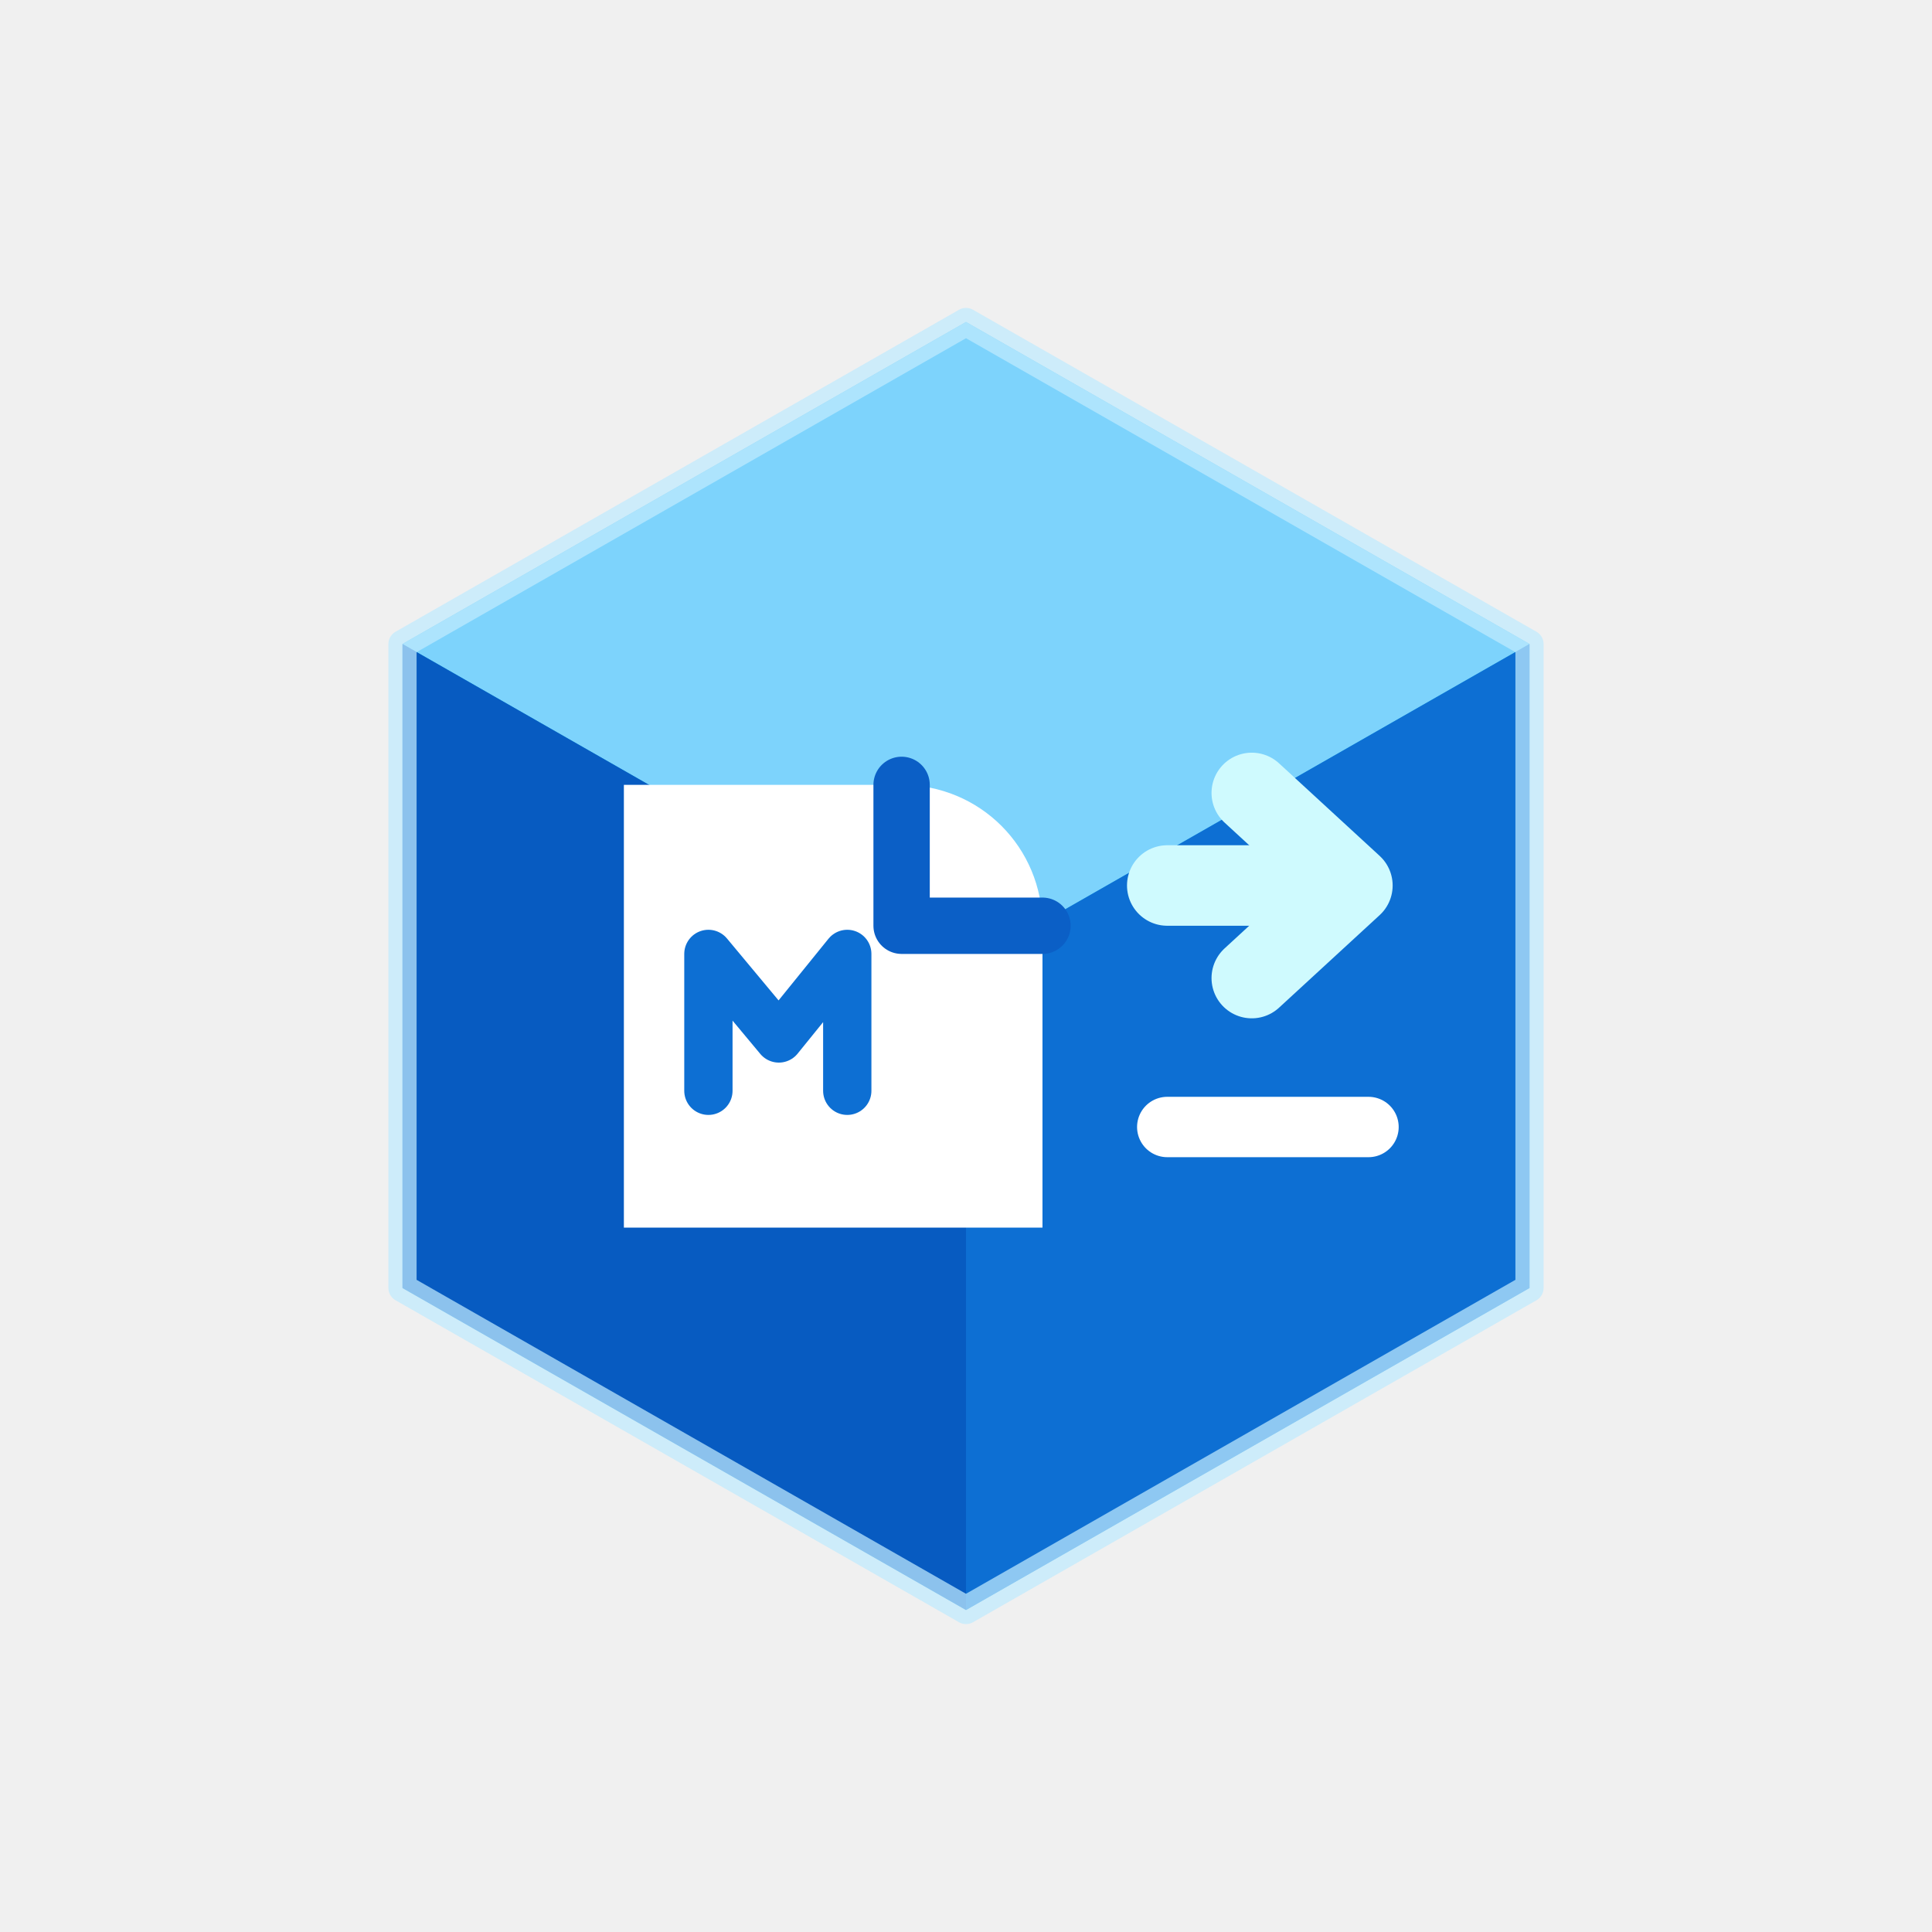
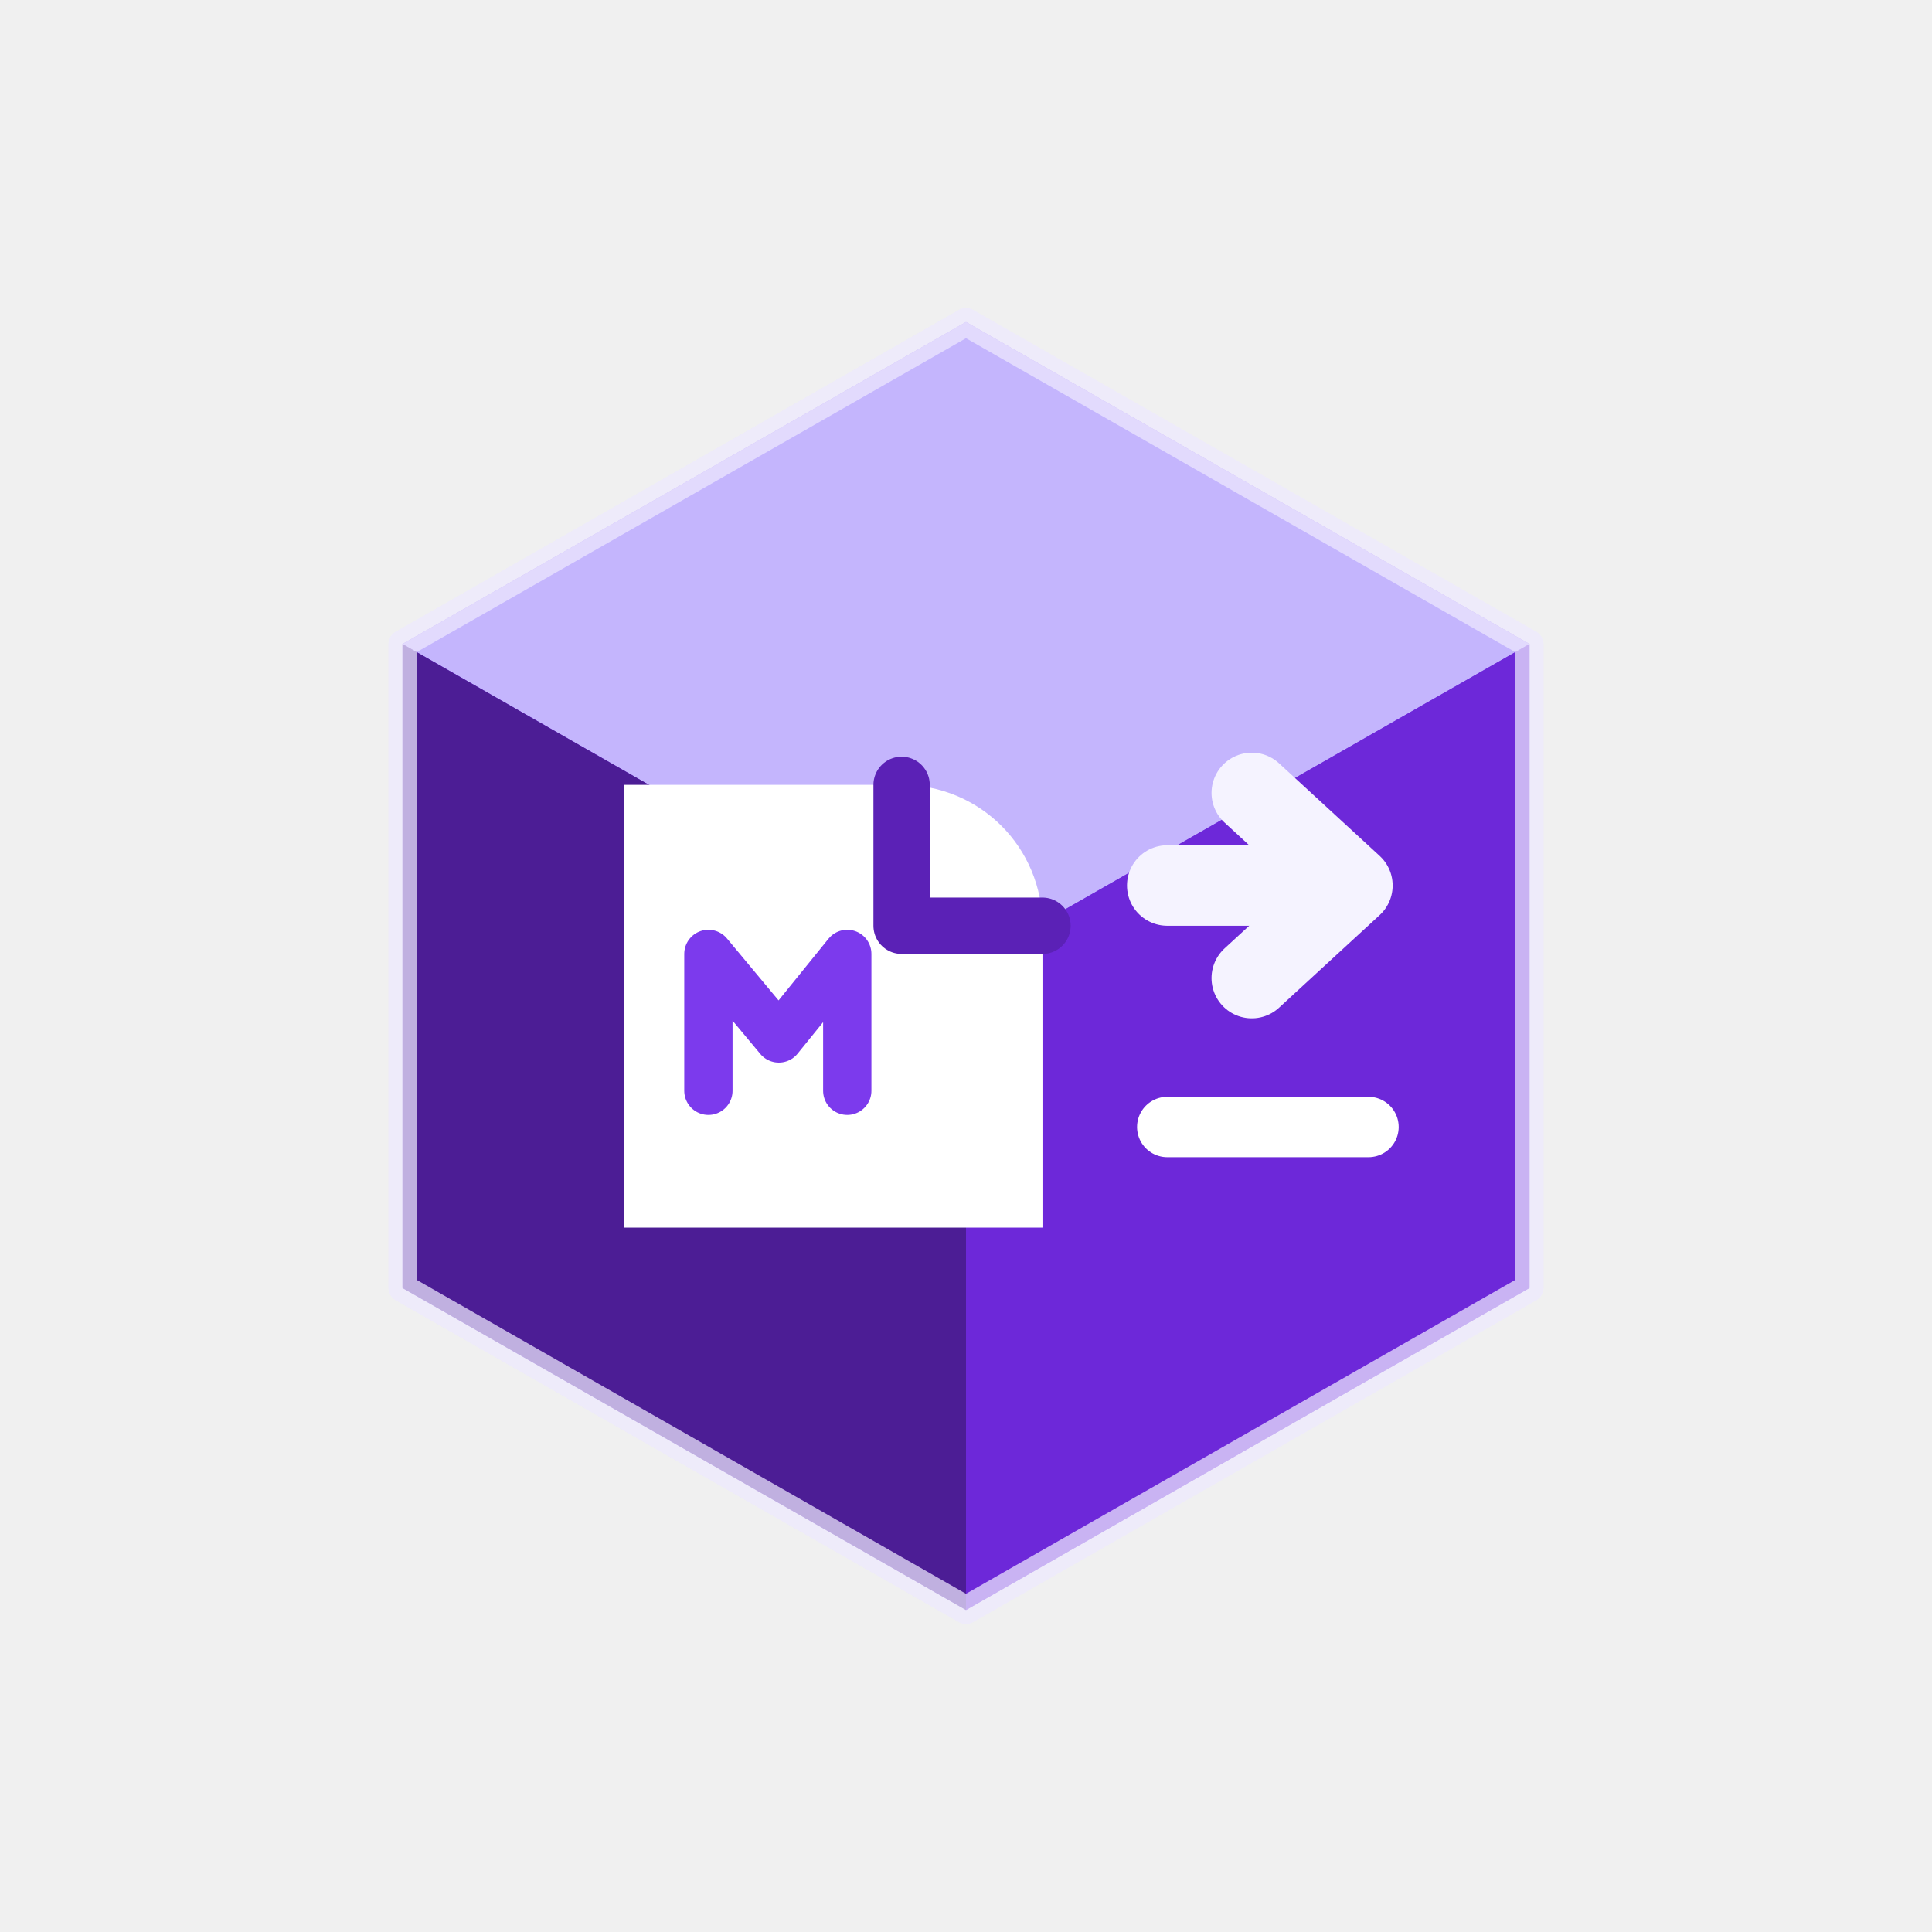
<svg xmlns="http://www.w3.org/2000/svg" width="96" height="96" viewBox="0 0 96 96" fill="none" role="img" aria-labelledby="title desc">
-   <path d="M48 16L76 32V64L48 80L20 64V32L48 16Z" fill="#0EA5E9" />
-   <path d="M48 16L76 32L48 48L20 32L48 16Z" fill="#7DD3FC" />
-   <path d="M48 48L76 32V64L48 80V48Z" fill="#0D6FD3" />
-   <path d="M48 48V80L20 64V32L48 48Z" fill="#075BC1" />
-   <path d="M48 16L76 32V64L48 80L20 64V32L48 16Z" stroke="#BFEAFE" stroke-width="1.4" stroke-linejoin="round" opacity="0.72" />
+   <path d="M48 16L76 32V64L48 80L20 64V32L48 16Z" fill="#7C3AED" />
+   <path d="M48 16L76 32L48 48L20 32L48 16Z" fill="#C4B5FD" />
+   <path d="M48 48L76 32V64L48 80V48Z" fill="#6D28D9" />
+   <path d="M48 48V80L20 64V32L48 48Z" fill="#4C1D95" />
+   <path d="M48 16L76 32V64L48 80L20 64V32L48 16Z" stroke="#EDE9FE" stroke-width="1.4" stroke-linejoin="round" opacity="0.72" />
  <path d="M31 39H44.8C48.7 39 51.8 42.1 51.8 46V61H31V39Z" fill="#FFFFFF" />
-   <path d="M51.8 46H44.8V39" stroke="#0B5FC6" stroke-width="2.8" stroke-linecap="round" stroke-linejoin="round" />
-   <path d="M35.2 54.2V47.4L38.7 51.6L42.1 47.4V54.2" stroke="#0D6FD3" stroke-width="2.4" stroke-linecap="round" stroke-linejoin="round" />
-   <path d="M58 44H66.5" stroke="#CFFAFE" stroke-width="4" stroke-linecap="round" />
-   <path d="M62.2 39.4L67.2 44L62.2 48.6" stroke="#CFFAFE" stroke-width="4" stroke-linecap="round" stroke-linejoin="round" />
+   <path d="M51.8 46H44.8V39" stroke="#5B21B6" stroke-width="2.8" stroke-linecap="round" stroke-linejoin="round" />
+   <path d="M35.2 54.2V47.4L38.7 51.6L42.1 47.4V54.2" stroke="#7C3AED" stroke-width="2.4" stroke-linecap="round" stroke-linejoin="round" />
+   <path d="M58 44H66.5" stroke="#F5F3FF" stroke-width="4" stroke-linecap="round" />
+   <path d="M62.2 39.4L67.2 44L62.2 48.6" stroke="#F5F3FF" stroke-width="4" stroke-linecap="round" stroke-linejoin="round" />
  <path d="M58 56H68" stroke="#FFFFFF" stroke-width="3" stroke-linecap="round" />
</svg>
